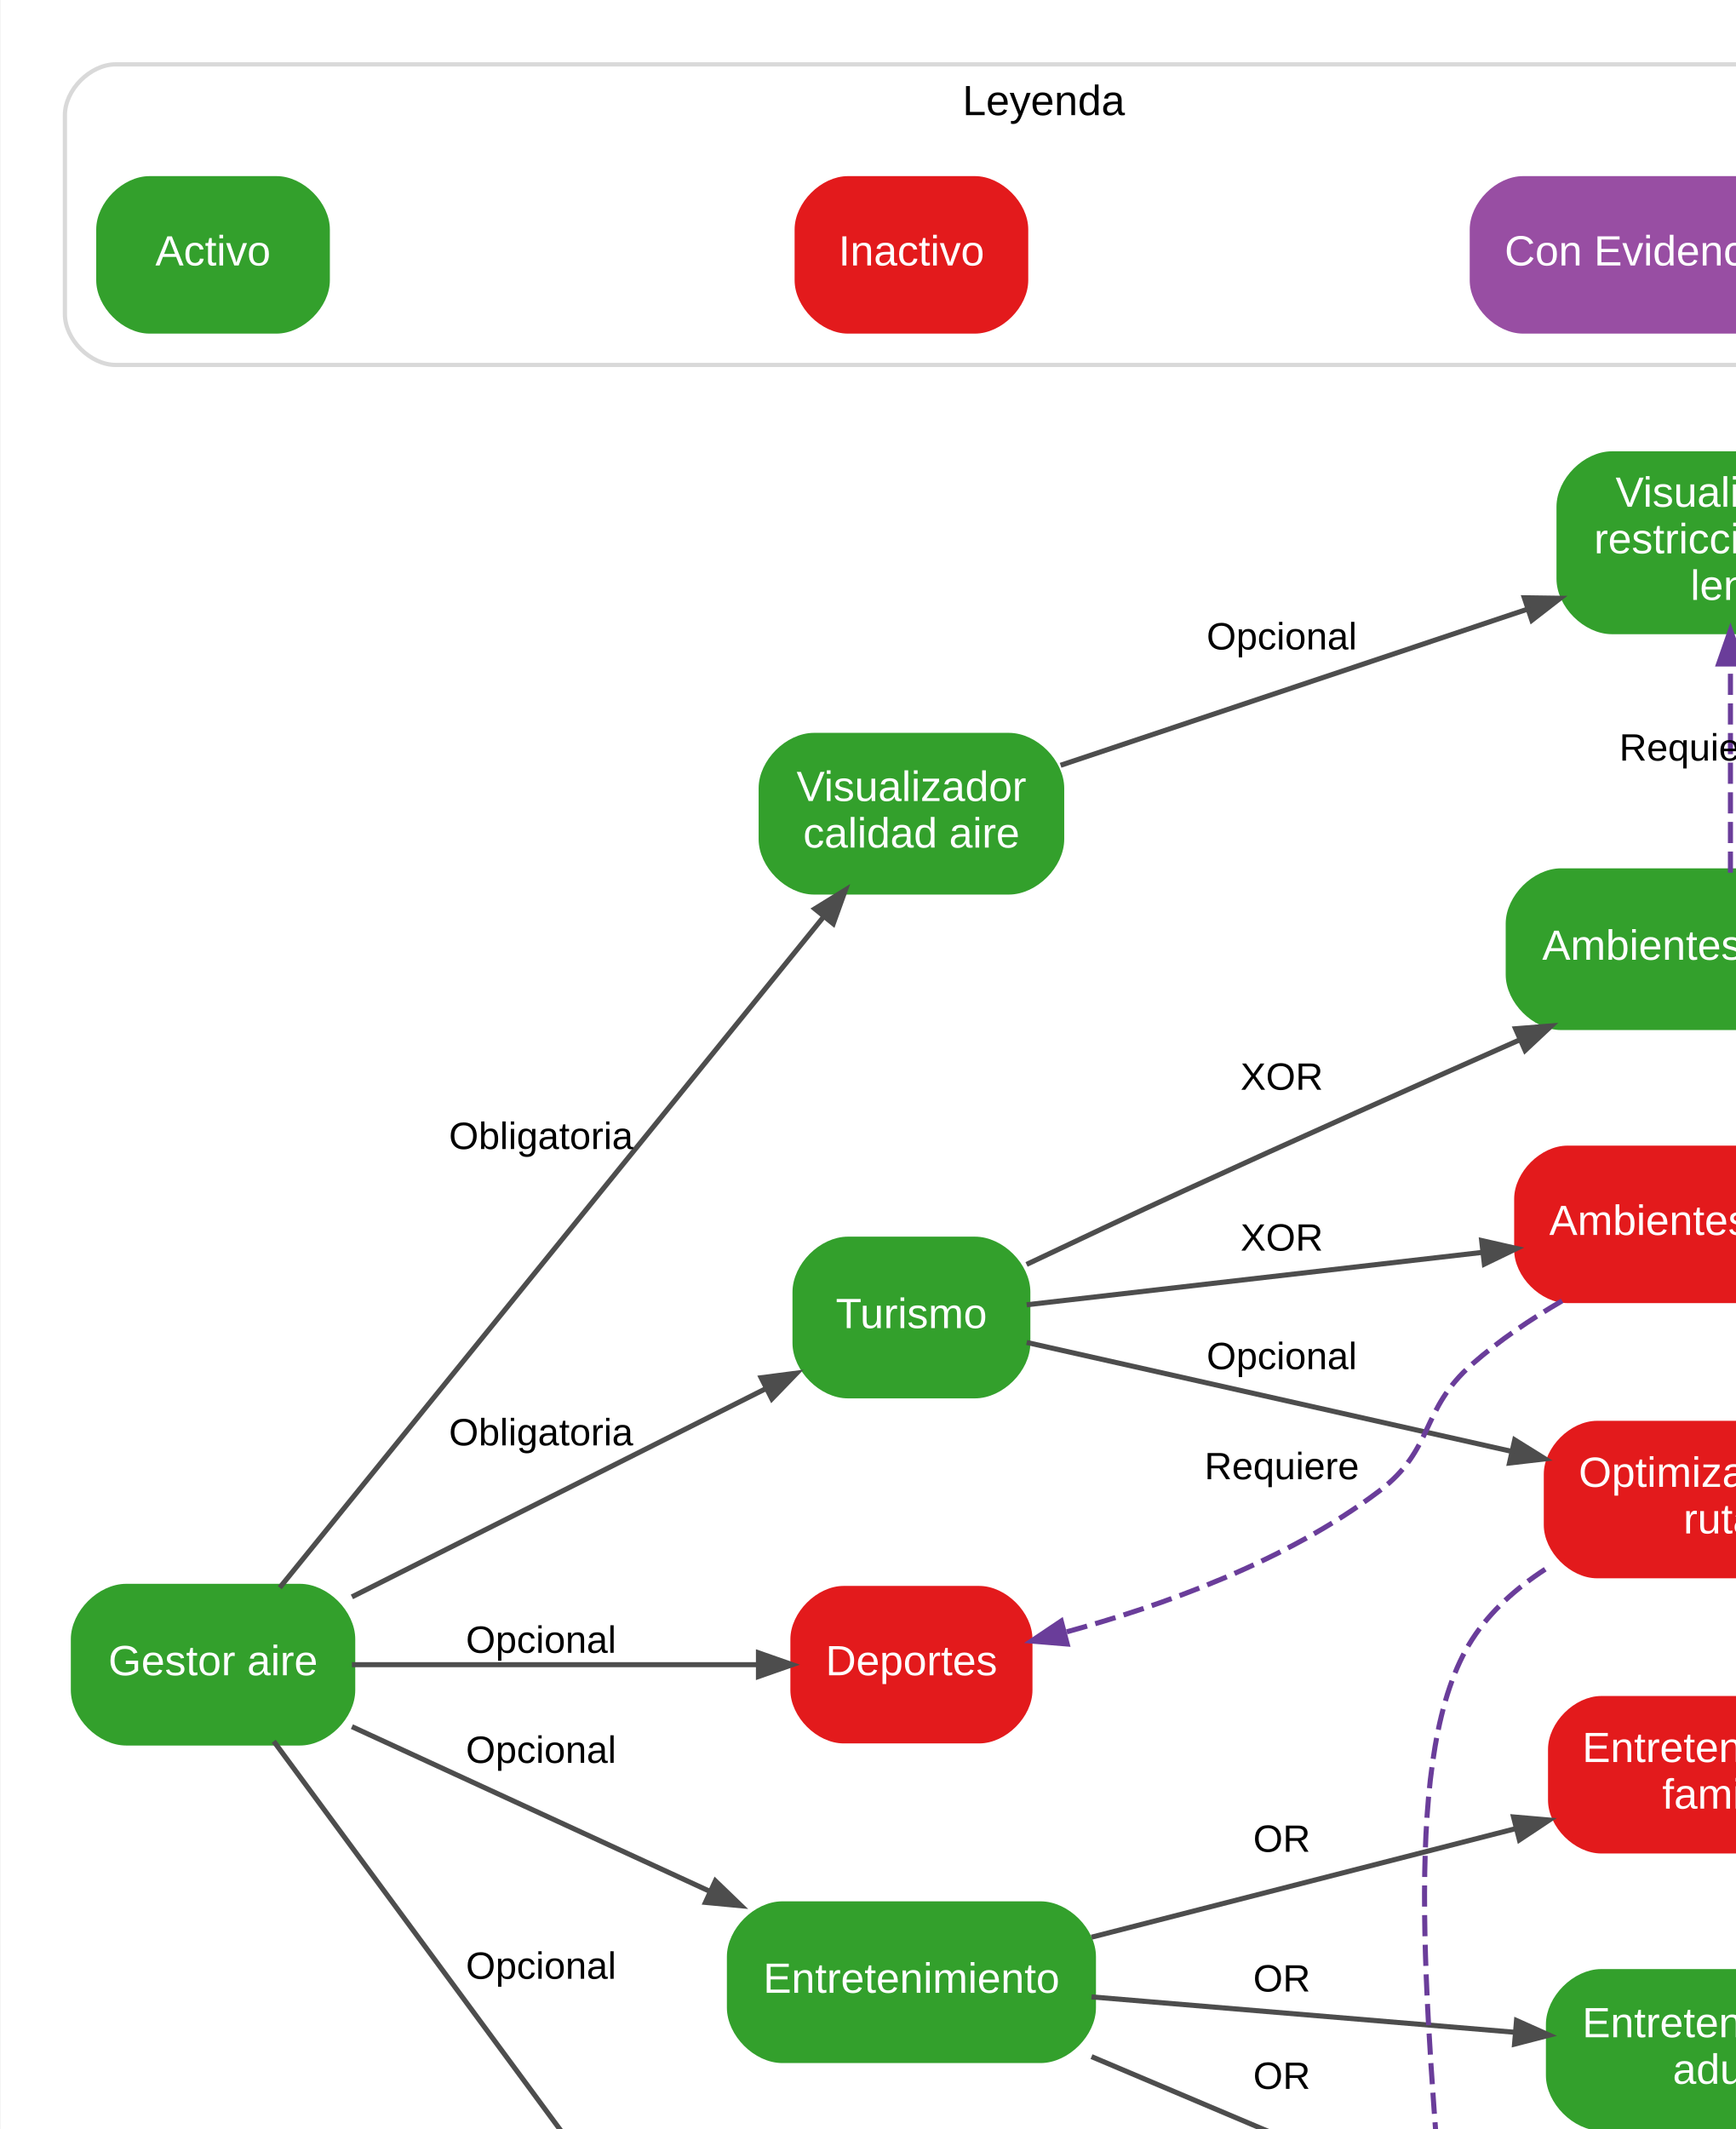
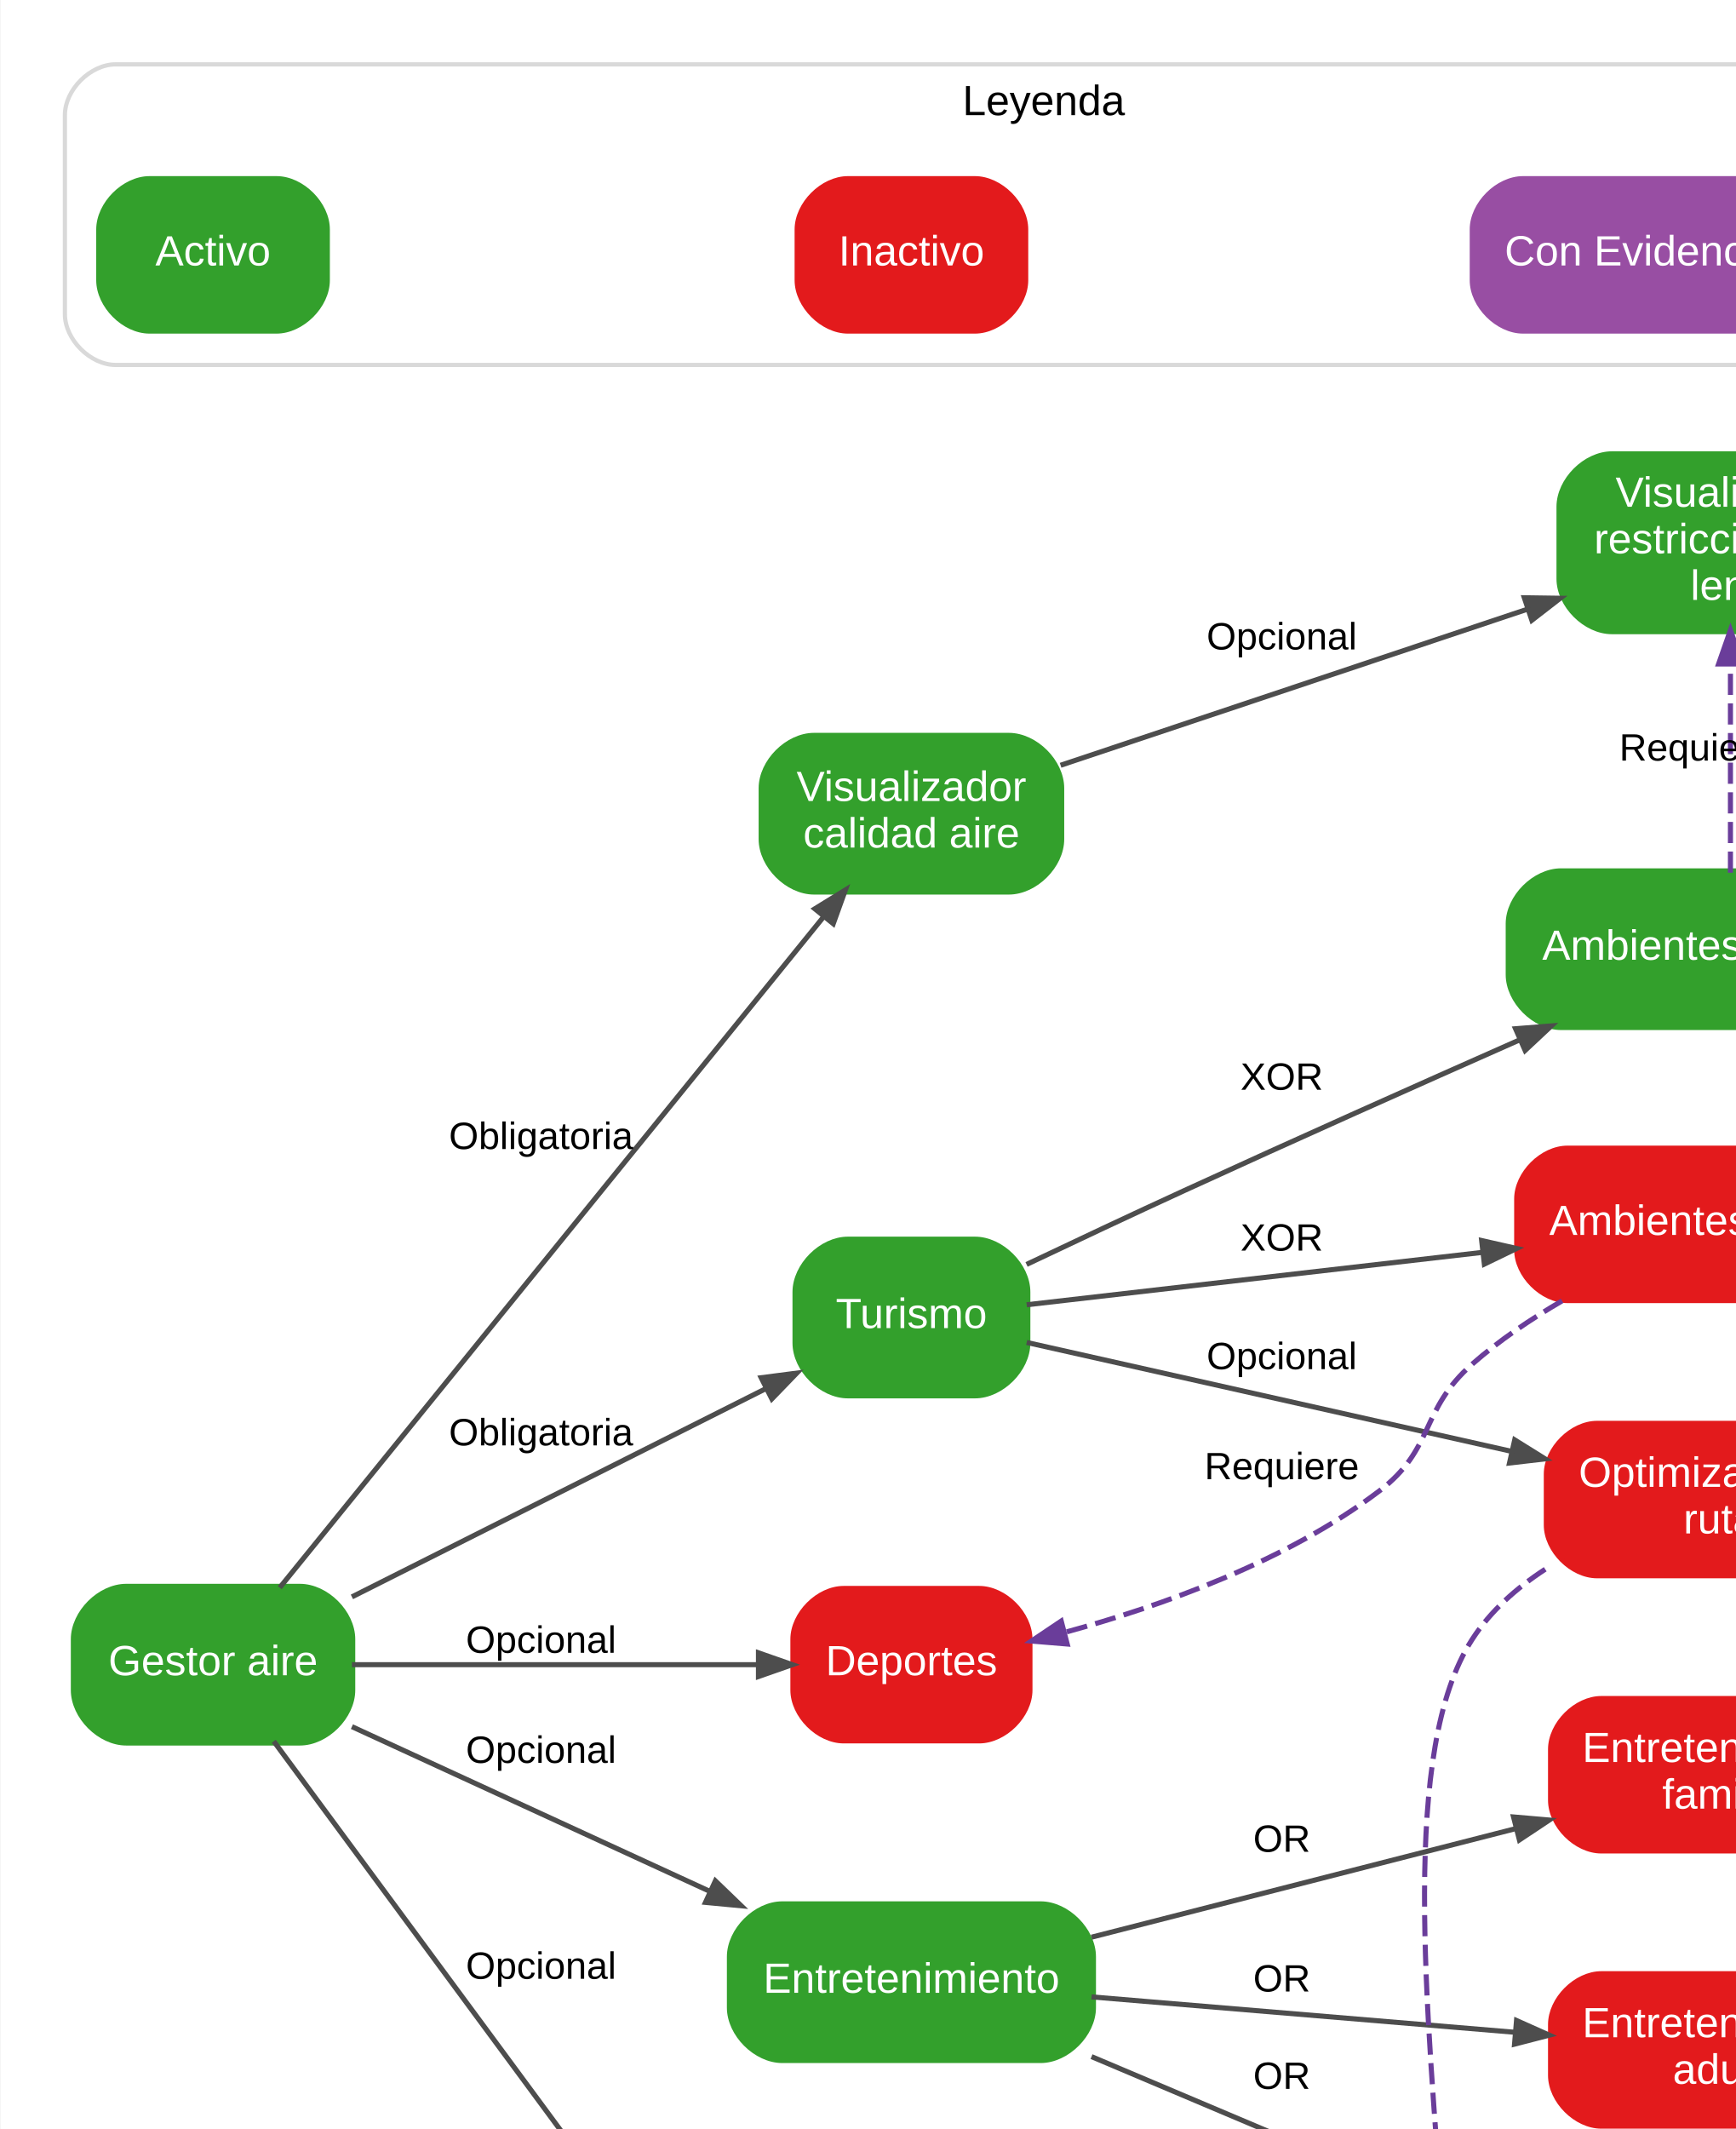
<svg xmlns="http://www.w3.org/2000/svg" width="958pt" height="1175pt" viewBox="0.00 0.00 626.90 769.40">
  <g id="graph0" class="graph" transform="scale(1.53 1.53) rotate(0) translate(7.2 762.2)">
    <polygon fill="white" stroke="transparent" points="-7.2,7.2 -7.2,-762.2 619.7,-762.2 619.7,7.2 -7.2,7.2" />
    <g id="clust1" class="cluster">
      <path fill="none" stroke="#d9d9d9" d="M20,-676C20,-676 458.5,-676 458.5,-676 464.5,-676 470.5,-682 470.5,-688 470.5,-688 470.5,-735 470.5,-735 470.5,-741 464.5,-747 458.5,-747 458.5,-747 20,-747 20,-747 14,-747 8,-741 8,-735 8,-735 8,-688 8,-688 8,-682 14,-676 20,-676" />
      <text text-anchor="middle" x="239.25" y="-735" font-family="Arial" font-size="10.00">Leyenda</text>
    </g>
    <g id="node1" class="node">
      <path fill="#33a02c" stroke="#33a02c" stroke-width="2.2" d="M63.5,-387C63.5,-387 22.5,-387 22.5,-387 16.5,-387 10.5,-381 10.5,-375 10.5,-375 10.5,-363 10.5,-363 10.5,-357 16.5,-351 22.5,-351 22.5,-351 63.5,-351 63.5,-351 69.5,-351 75.5,-357 75.5,-363 75.5,-363 75.5,-375 75.5,-375 75.5,-381 69.5,-387 63.5,-387" />
      <text text-anchor="middle" x="43" y="-366.5" font-family="Arial" font-size="10.00" fill="white">Gestor aire</text>
    </g>
    <g id="node2" class="node">
      <path fill="#33a02c" stroke="#33a02c" stroke-width="2.2" d="M231,-588C231,-588 185,-588 185,-588 179,-588 173,-582 173,-576 173,-576 173,-564 173,-564 173,-558 179,-552 185,-552 185,-552 231,-552 231,-552 237,-552 243,-558 243,-564 243,-564 243,-576 243,-576 243,-582 237,-588 231,-588" />
      <text text-anchor="middle" x="208" y="-573" font-family="Arial" font-size="10.00" fill="white">Visualizador</text>
      <text text-anchor="middle" x="208" y="-562" font-family="Arial" font-size="10.00" fill="white">calidad aire</text>
    </g>
    <g id="edge1" class="edge">
      <path fill="none" stroke="#4d4d4d" stroke-width="1.2" d="M58.75,-387.19C88.15,-423.44 154.05,-504.7 187.18,-545.56" />
      <polygon fill="#4d4d4d" stroke="#4d4d4d" stroke-width="1.2" points="185.18,-547.54 192.4,-551.99 189.53,-544.02 185.18,-547.54" />
      <text text-anchor="middle" x="120.5" y="-490.8" font-family="Arial" font-size="9.00">Obligatoria</text>
    </g>
    <g id="node4" class="node">
      <path fill="#33a02c" stroke="#33a02c" stroke-width="2.2" d="M223,-469C223,-469 193,-469 193,-469 187,-469 181,-463 181,-457 181,-457 181,-445 181,-445 181,-439 187,-433 193,-433 193,-433 223,-433 223,-433 229,-433 235,-439 235,-445 235,-445 235,-457 235,-457 235,-463 229,-469 223,-469" />
      <text text-anchor="middle" x="208" y="-448.5" font-family="Arial" font-size="10.00" fill="white">Turismo</text>
    </g>
    <g id="edge2" class="edge">
      <path fill="none" stroke="#4d4d4d" stroke-width="1.2" d="M75.81,-385.01C103.97,-399.17 144.91,-419.76 173.54,-434.17" />
      <polygon fill="#4d4d4d" stroke="#4d4d4d" stroke-width="1.2" points="172.5,-436.78 180.91,-437.87 175.02,-431.78 172.5,-436.78" />
      <text text-anchor="middle" x="120.5" y="-420.8" font-family="Arial" font-size="9.00">Obligatoria</text>
    </g>
    <g id="node7" class="node">
      <path fill="#e31a1c" stroke="#e31a1c" stroke-width="1.2" d="M224,-387C224,-387 192,-387 192,-387 186,-387 180,-381 180,-375 180,-375 180,-363 180,-363 180,-357 186,-351 192,-351 192,-351 224,-351 224,-351 230,-351 236,-357 236,-363 236,-363 236,-375 236,-375 236,-381 230,-387 224,-387" />
      <text text-anchor="middle" x="208" y="-366.5" font-family="Arial" font-size="10.00" fill="white">Deportes</text>
    </g>
    <g id="edge3" class="edge">
      <path fill="none" stroke="#4d4d4d" stroke-width="1.2" d="M75.81,-369C103.39,-369 143.23,-369 171.77,-369" />
      <polygon fill="#4d4d4d" stroke="#4d4d4d" stroke-width="1.2" points="171.86,-371.8 179.86,-369 171.86,-366.2 171.86,-371.8" />
      <text text-anchor="middle" x="120.5" y="-371.8" font-family="Arial" font-size="9.00">Opcional</text>
    </g>
    <g id="node8" class="node">
      <path fill="#33a02c" stroke="#33a02c" stroke-width="2.2" d="M238.5,-312C238.5,-312 177.5,-312 177.5,-312 171.5,-312 165.5,-306 165.5,-300 165.5,-300 165.5,-288 165.5,-288 165.5,-282 171.5,-276 177.5,-276 177.5,-276 238.5,-276 238.5,-276 244.5,-276 250.5,-282 250.5,-288 250.5,-288 250.5,-300 250.5,-300 250.5,-306 244.5,-312 238.5,-312" />
      <text text-anchor="middle" x="208" y="-291.5" font-family="Arial" font-size="10.00" fill="white">Entretenimiento</text>
    </g>
    <g id="edge4" class="edge">
      <path fill="none" stroke="#4d4d4d" stroke-width="1.2" d="M75.81,-354.36C99.87,-343.29 133.25,-327.93 160.32,-315.48" />
      <polygon fill="#4d4d4d" stroke="#4d4d4d" stroke-width="1.2" points="161.68,-317.93 167.78,-312.05 159.34,-312.85 161.68,-317.93" />
      <text text-anchor="middle" x="120.5" y="-345.8" font-family="Arial" font-size="9.00">Opcional</text>
    </g>
    <g id="node12" class="node">
      <path fill="#e31a1c" stroke="#e31a1c" stroke-width="1.2" d="M223,-166C223,-166 193,-166 193,-166 187,-166 181,-160 181,-154 181,-154 181,-142 181,-142 181,-136 187,-130 193,-130 193,-130 223,-130 223,-130 229,-130 235,-136 235,-142 235,-142 235,-154 235,-154 235,-160 229,-166 223,-166" />
      <text text-anchor="middle" x="208" y="-145.5" font-family="Arial" font-size="10.00" fill="white">HQC</text>
    </g>
    <g id="edge5" class="edge">
      <path fill="none" stroke="#4d4d4d" stroke-width="1.2" d="M57.34,-350.91C86.48,-311.4 155.88,-217.32 188.91,-172.52" />
      <polygon fill="#4d4d4d" stroke="#4d4d4d" stroke-width="1.2" points="191.21,-174.13 193.71,-166.03 186.7,-170.8 191.21,-174.13" />
      <text text-anchor="middle" x="120.5" y="-294.8" font-family="Arial" font-size="9.00">Opcional</text>
    </g>
    <g id="node3" class="node">
      <path fill="#33a02c" stroke="#33a02c" stroke-width="2.2" d="M429.5,-654.5C429.5,-654.5 373.5,-654.5 373.5,-654.5 367.5,-654.5 361.5,-648.5 361.5,-642.5 361.5,-642.5 361.5,-625.5 361.5,-625.5 361.5,-619.5 367.5,-613.5 373.5,-613.5 373.5,-613.5 429.5,-613.5 429.5,-613.5 435.5,-613.5 441.5,-619.5 441.5,-625.5 441.5,-625.5 441.5,-642.5 441.5,-642.5 441.5,-648.5 435.5,-654.5 429.5,-654.5" />
      <text text-anchor="middle" x="401.5" y="-642.5" font-family="Arial" font-size="10.00" fill="white">Visualizador</text>
      <text text-anchor="middle" x="401.5" y="-631.5" font-family="Arial" font-size="10.00" fill="white">restriccion uso</text>
      <text text-anchor="middle" x="401.5" y="-620.5" font-family="Arial" font-size="10.00" fill="white">lena</text>
    </g>
    <g id="edge6" class="edge">
      <path fill="none" stroke="#4d4d4d" stroke-width="1.2" d="M243.24,-581.44C273.91,-591.69 319.2,-606.83 353.3,-618.23" />
      <polygon fill="#4d4d4d" stroke="#4d4d4d" stroke-width="1.2" points="352.8,-621.01 361.28,-620.89 354.58,-615.7 352.8,-621.01" />
      <text text-anchor="middle" x="295.5" y="-608.8" font-family="Arial" font-size="9.00">Opcional</text>
    </g>
    <g id="node5" class="node">
      <path fill="#33a02c" stroke="#33a02c" stroke-width="2.2" d="M441.5,-556C441.5,-556 361.5,-556 361.5,-556 355.5,-556 349.5,-550 349.5,-544 349.5,-544 349.5,-532 349.5,-532 349.5,-526 355.5,-520 361.5,-520 361.5,-520 441.5,-520 441.5,-520 447.5,-520 453.5,-526 453.5,-532 453.5,-532 453.5,-544 453.5,-544 453.5,-550 447.5,-556 441.5,-556" />
      <text text-anchor="middle" x="401.5" y="-535.5" font-family="Arial" font-size="10.00" fill="white">Ambientes cerrados</text>
    </g>
    <g id="edge7" class="edge">
      <path fill="none" stroke="#4d4d4d" stroke-width="1.2" d="M235.2,-463.54C246.63,-468.97 260.2,-475.36 272.5,-481 298.54,-492.95 327.7,-505.96 351.61,-516.54" />
      <polygon fill="#4d4d4d" stroke="#4d4d4d" stroke-width="1.2" points="350.73,-519.21 359.18,-519.88 352.99,-514.09 350.73,-519.21" />
      <text text-anchor="middle" x="295.5" y="-504.8" font-family="Arial" font-size="9.00">XOR</text>
    </g>
    <g id="node6" class="node">
      <path fill="#e31a1c" stroke="#e31a1c" stroke-width="1.2" d="M440,-491C440,-491 363,-491 363,-491 357,-491 351,-485 351,-479 351,-479 351,-467 351,-467 351,-461 357,-455 363,-455 363,-455 440,-455 440,-455 446,-455 452,-461 452,-467 452,-467 452,-479 452,-479 452,-485 446,-491 440,-491" />
      <text text-anchor="middle" x="401.5" y="-470.5" font-family="Arial" font-size="10.00" fill="white">Ambientes abiertos</text>
    </g>
    <g id="edge8" class="edge">
      <path fill="none" stroke="#4d4d4d" stroke-width="1.2" d="M235.23,-454.01C262.84,-457.19 307.2,-462.28 343.02,-466.4" />
      <polygon fill="#4d4d4d" stroke="#4d4d4d" stroke-width="1.2" points="342.72,-469.18 350.98,-467.31 343.36,-463.62 342.72,-469.18" />
      <text text-anchor="middle" x="295.5" y="-466.8" font-family="Arial" font-size="9.00">XOR</text>
    </g>
    <g id="node19" class="node">
      <path fill="#e31a1c" stroke="#e31a1c" stroke-width="1.2" d="M433,-426C433,-426 370,-426 370,-426 364,-426 358,-420 358,-414 358,-414 358,-402 358,-402 358,-396 364,-390 370,-390 370,-390 433,-390 433,-390 439,-390 445,-396 445,-402 445,-402 445,-414 445,-414 445,-420 439,-426 433,-426" />
      <text text-anchor="middle" x="401.5" y="-411" font-family="Arial" font-size="10.00" fill="white">Optimizacion de</text>
      <text text-anchor="middle" x="401.5" y="-400" font-family="Arial" font-size="10.00" fill="white">rutas</text>
    </g>
    <g id="edge9" class="edge">
      <path fill="none" stroke="#4d4d4d" stroke-width="1.2" d="M235.23,-445.11C264.56,-438.52 312.77,-427.7 349.58,-419.43" />
      <polygon fill="#4d4d4d" stroke="#4d4d4d" stroke-width="1.2" points="350.53,-422.09 357.72,-417.61 349.3,-416.63 350.53,-422.09" />
      <text text-anchor="middle" x="295.5" y="-438.8" font-family="Arial" font-size="9.00">Opcional</text>
    </g>
    <g id="edge10" class="edge">
      <path fill="none" stroke="#6a3d9a" stroke-width="1.2" stroke-dasharray="5,2" d="M401.5,-556.06C401.5,-569.93 401.5,-589.37 401.5,-605.36" />
      <polygon fill="#6a3d9a" stroke="#6a3d9a" stroke-width="1.2" points="398.7,-605.36 401.5,-613.36 404.3,-605.36 398.7,-605.36" />
      <text text-anchor="middle" x="393.5" y="-582.55" font-family="Arial" font-size="9.00">Requiere</text>
    </g>
    <g id="edge11" class="edge">
      <path fill="none" stroke="#6a3d9a" stroke-width="1.2" stroke-dasharray="5,2" d="M361.72,-454.93C354.28,-450.59 346.84,-445.57 340.5,-440 328.07,-429.09 331.68,-419.98 318.5,-410 296.5,-393.34 266.98,-382.81 244.13,-376.6" />
      <polygon fill="#6a3d9a" stroke="#6a3d9a" stroke-width="1.2" points="244.8,-373.88 236.35,-374.58 243.39,-379.3 244.8,-373.88" />
      <text text-anchor="middle" x="295.5" y="-412.8" font-family="Arial" font-size="9.00">Requiere</text>
    </g>
    <g id="node9" class="node">
      <path fill="#e31a1c" stroke="#e31a1c" stroke-width="1.2" d="M432,-361C432,-361 371,-361 371,-361 365,-361 359,-355 359,-349 359,-349 359,-337 359,-337 359,-331 365,-325 371,-325 371,-325 432,-325 432,-325 438,-325 444,-331 444,-337 444,-337 444,-349 444,-349 444,-355 438,-361 432,-361" />
      <text text-anchor="middle" x="401.5" y="-346" font-family="Arial" font-size="10.00" fill="white">Entretenimiento</text>
      <text text-anchor="middle" x="401.5" y="-335" font-family="Arial" font-size="10.00" fill="white">familiar</text>
    </g>
    <g id="edge12" class="edge">
      <path fill="none" stroke="#4d4d4d" stroke-width="1.2" d="M250.55,-304.63C279.94,-312.15 319.48,-322.27 350.58,-330.23" />
      <polygon fill="#4d4d4d" stroke="#4d4d4d" stroke-width="1.2" points="350.25,-333.03 358.7,-332.3 351.64,-327.61 350.25,-333.03" />
      <text text-anchor="middle" x="295.5" y="-324.8" font-family="Arial" font-size="9.00">OR</text>
    </g>
    <g id="node10" class="node">
-       <path fill="#33a02c" stroke="#33a02c" stroke-width="2.2" d="M432,-296C432,-296 371,-296 371,-296 365,-296 359,-290 359,-284 359,-284 359,-272 359,-272 359,-266 365,-260 371,-260 371,-260 432,-260 432,-260 438,-260 444,-266 444,-272 444,-272 444,-284 444,-284 444,-290 438,-296 432,-296" />
+       <path fill="#e31a1c" stroke="#e31a1c" stroke-width="1.2" d="M432,-296C432,-296 371,-296 371,-296 365,-296 359,-290 359,-284 359,-284 359,-272 359,-272 359,-266 365,-260 371,-260 371,-260 432,-260 432,-260 438,-260 444,-266 444,-272 444,-272 444,-284 444,-284 444,-290 438,-296 432,-296" />
      <text text-anchor="middle" x="401.5" y="-281" font-family="Arial" font-size="10.00" fill="white">Entretenimiento</text>
      <text text-anchor="middle" x="401.5" y="-270" font-family="Arial" font-size="10.00" fill="white">adulto</text>
    </g>
    <g id="edge13" class="edge">
      <path fill="none" stroke="#4d4d4d" stroke-width="1.2" d="M250.55,-290.53C279.94,-288.07 319.48,-284.77 350.58,-282.17" />
      <polygon fill="#4d4d4d" stroke="#4d4d4d" stroke-width="1.2" points="350.96,-284.95 358.7,-281.49 350.49,-279.37 350.96,-284.95" />
      <text text-anchor="middle" x="295.5" y="-291.8" font-family="Arial" font-size="9.00">OR</text>
    </g>
    <g id="node11" class="node">
-       <path fill="#e31a1c" stroke="#e31a1c" stroke-width="1.2" d="M432,-231C432,-231 371,-231 371,-231 365,-231 359,-225 359,-219 359,-219 359,-207 359,-207 359,-201 365,-195 371,-195 371,-195 432,-195 432,-195 438,-195 444,-201 444,-207 444,-207 444,-219 444,-219 444,-225 438,-231 432,-231" />
+       <path fill="#33a02c" stroke="#33a02c" stroke-width="2.2" d="M432,-231C432,-231 371,-231 371,-231 365,-231 359,-225 359,-219 359,-219 359,-207 359,-207 359,-201 365,-195 371,-195 371,-195 432,-195 432,-195 438,-195 444,-201 444,-207 444,-207 444,-219 444,-219 444,-225 438,-231 432,-231" />
      <text text-anchor="middle" x="401.5" y="-216" font-family="Arial" font-size="10.00" fill="white">Entretenimiento</text>
      <text text-anchor="middle" x="401.5" y="-205" font-family="Arial" font-size="10.00" fill="white">tercera edad</text>
    </g>
    <g id="edge14" class="edge">
      <path fill="none" stroke="#4d4d4d" stroke-width="1.2" d="M250.55,-276.42C280.06,-263.94 319.81,-247.13 350.97,-233.95" />
      <polygon fill="#4d4d4d" stroke="#4d4d4d" stroke-width="1.2" points="352.42,-236.38 358.7,-230.68 350.24,-231.22 352.42,-236.38" />
      <text text-anchor="middle" x="295.5" y="-268.8" font-family="Arial" font-size="9.00">OR</text>
    </g>
    <g id="node13" class="node">
      <path fill="#e31a1c" stroke="#e31a1c" stroke-width="1.2" d="M417,-166C417,-166 386,-166 386,-166 380,-166 374,-160 374,-154 374,-154 374,-142 374,-142 374,-136 380,-130 386,-130 386,-130 417,-130 417,-130 423,-130 429,-136 429,-142 429,-142 429,-154 429,-154 429,-160 423,-166 417,-166" />
      <text text-anchor="middle" x="401.5" y="-145.5" font-family="Arial" font-size="10.00" fill="white">Backend</text>
    </g>
    <g id="edge15" class="edge">
      <path fill="none" stroke="#4d4d4d" stroke-width="1.2" d="M235.23,-148C269.13,-148 328.26,-148 365.84,-148" />
      <polygon fill="#4d4d4d" stroke="#4d4d4d" stroke-width="1.2" points="365.98,-150.8 373.98,-148 365.98,-145.2 365.98,-150.8" />
      <text text-anchor="middle" x="295.5" y="-150.8" font-family="Arial" font-size="9.00">Obligatoria</text>
    </g>
    <g id="node14" class="node">
      <path fill="#e31a1c" stroke="#e31a1c" stroke-width="1.2" d="M418.5,-101C418.5,-101 384.5,-101 384.5,-101 378.5,-101 372.5,-95 372.5,-89 372.5,-89 372.5,-77 372.5,-77 372.5,-71 378.5,-65 384.5,-65 384.5,-65 418.5,-65 418.5,-65 424.5,-65 430.5,-71 430.5,-77 430.5,-77 430.5,-89 430.5,-89 430.5,-95 424.5,-101 418.5,-101" />
      <text text-anchor="middle" x="401.5" y="-80.5" font-family="Arial" font-size="10.00" fill="white">Algoritmo</text>
    </g>
    <g id="edge16" class="edge">
      <path fill="none" stroke="#4d4d4d" stroke-width="1.2" d="M235.23,-139.1C268.79,-127.7 327.09,-107.92 364.72,-95.15" />
      <polygon fill="#4d4d4d" stroke="#4d4d4d" stroke-width="1.2" points="365.74,-97.76 372.42,-92.53 363.94,-92.45 365.74,-97.76" />
      <text text-anchor="middle" x="295.5" y="-128.8" font-family="Arial" font-size="9.00">Obligatoria</text>
    </g>
    <g id="node15" class="node">
      <path fill="#e31a1c" stroke="#e31a1c" stroke-width="1.2" d="M600.5,-231C600.5,-231 538.5,-231 538.5,-231 532.5,-231 526.5,-225 526.5,-219 526.5,-219 526.5,-207 526.5,-207 526.5,-201 532.5,-195 538.5,-195 538.5,-195 600.5,-195 600.5,-195 606.5,-195 612.5,-201 612.5,-207 612.5,-207 612.5,-219 612.5,-219 612.5,-225 606.5,-231 600.5,-231" />
      <text text-anchor="middle" x="569.5" y="-210.5" font-family="Arial" font-size="10.00" fill="white">Qiskit Simulator</text>
    </g>
    <g id="edge17" class="edge">
      <path fill="none" stroke="#4d4d4d" stroke-width="1.2" d="M429.17,-158.44C453.23,-167.87 489.25,-181.97 518.64,-193.48" />
      <polygon fill="#4d4d4d" stroke="#4d4d4d" stroke-width="1.2" points="517.88,-196.18 526.35,-196.49 519.92,-190.97 517.88,-196.18" />
      <text text-anchor="middle" x="494.5" y="-189.8" font-family="Arial" font-size="9.00">XOR</text>
    </g>
    <g id="node16" class="node">
      <path fill="#e31a1c" stroke="#e31a1c" stroke-width="1.2" d="M597,-166C597,-166 542,-166 542,-166 536,-166 530,-160 530,-154 530,-154 530,-142 530,-142 530,-136 536,-130 542,-130 542,-130 597,-130 597,-130 603,-130 609,-136 609,-142 609,-142 609,-154 609,-154 609,-160 603,-166 597,-166" />
      <text text-anchor="middle" x="569.5" y="-145.5" font-family="Arial" font-size="10.00" fill="white">Cirq Simulator</text>
    </g>
    <g id="edge18" class="edge">
      <path fill="none" stroke="#4d4d4d" stroke-width="1.2" d="M429.17,-148C454.05,-148 491.72,-148 521.62,-148" />
      <polygon fill="#4d4d4d" stroke="#4d4d4d" stroke-width="1.2" points="521.83,-150.8 529.83,-148 521.83,-145.2 521.83,-150.8" />
      <text text-anchor="middle" x="494.5" y="-150.8" font-family="Arial" font-size="9.00">XOR</text>
    </g>
    <g id="node17" class="node">
      <path fill="#e31a1c" stroke="#e31a1c" stroke-width="1.2" d="M584.5,-101C584.5,-101 554.5,-101 554.5,-101 548.5,-101 542.5,-95 542.5,-89 542.5,-89 542.5,-77 542.5,-77 542.5,-71 548.5,-65 554.5,-65 554.5,-65 584.5,-65 584.5,-65 590.5,-65 596.5,-71 596.5,-77 596.5,-77 596.5,-89 596.5,-89 596.5,-95 590.5,-101 584.5,-101" />
      <text text-anchor="middle" x="569.5" y="-80.5" font-family="Arial" font-size="10.00" fill="white">QAOA</text>
    </g>
    <g id="edge19" class="edge">
      <path fill="none" stroke="#4d4d4d" stroke-width="1.2" d="M430.66,-83C459.24,-83 503.52,-83 534.14,-83" />
      <polygon fill="#4d4d4d" stroke="#4d4d4d" stroke-width="1.2" points="534.39,-85.8 542.39,-83 534.39,-80.2 534.39,-85.8" />
      <text text-anchor="middle" x="494.5" y="-85.8" font-family="Arial" font-size="9.00">XOR</text>
    </g>
    <g id="node18" class="node">
      <path fill="#e31a1c" stroke="#e31a1c" stroke-width="1.2" d="M584.5,-36C584.5,-36 554.5,-36 554.5,-36 548.5,-36 542.5,-30 542.5,-24 542.5,-24 542.5,-12 542.5,-12 542.5,-6 548.5,0 554.5,0 554.5,0 584.5,0 584.5,0 590.5,0 596.5,-6 596.5,-12 596.5,-12 596.5,-24 596.5,-24 596.5,-30 590.5,-36 584.5,-36" />
      <text text-anchor="middle" x="569.5" y="-15.5" font-family="Arial" font-size="10.00" fill="white">VQE</text>
    </g>
    <g id="edge20" class="edge">
      <path fill="none" stroke="#4d4d4d" stroke-width="1.2" d="M430.66,-71.97C459.48,-60.69 504.28,-43.15 534.92,-31.15" />
      <polygon fill="#4d4d4d" stroke="#4d4d4d" stroke-width="1.2" points="535.97,-33.75 542.39,-28.22 533.92,-28.53 535.97,-33.75" />
      <text text-anchor="middle" x="494.5" y="-53.8" font-family="Arial" font-size="9.00">XOR</text>
    </g>
    <g id="edge21" class="edge">
      <path fill="none" stroke="#6a3d9a" stroke-width="1.2" stroke-dasharray="5,2" d="M357.74,-391.54C350.99,-387.14 344.82,-381.69 340.5,-375 306.65,-322.56 364.33,-137.37 318.5,-95 292.77,-71.21 254.39,-100.53 230.57,-124.1" />
      <polygon fill="#6a3d9a" stroke="#6a3d9a" stroke-width="1.2" points="228.45,-122.27 224.84,-129.94 232.44,-126.19 228.45,-122.27" />
      <text text-anchor="middle" x="295.5" y="-97.8" font-family="Arial" font-size="9.00">Requiere</text>
    </g>
    <g id="node20" class="node">
      <path fill="#33a02c" stroke="#33a02c" stroke-width="1.2" d="M58,-720C58,-720 28,-720 28,-720 22,-720 16,-714 16,-708 16,-708 16,-696 16,-696 16,-690 22,-684 28,-684 28,-684 58,-684 58,-684 64,-684 70,-690 70,-696 70,-696 70,-708 70,-708 70,-714 64,-720 58,-720" />
      <text text-anchor="middle" x="43" y="-699.5" font-family="Arial" font-size="10.00" fill="white">Activo</text>
    </g>
    <g id="node21" class="node">
      <path fill="#e31a1c" stroke="#e31a1c" stroke-width="1.2" d="M223,-720C223,-720 193,-720 193,-720 187,-720 181,-714 181,-708 181,-708 181,-696 181,-696 181,-690 187,-684 193,-684 193,-684 223,-684 223,-684 229,-684 235,-690 235,-696 235,-696 235,-708 235,-708 235,-714 229,-720 223,-720" />
      <text text-anchor="middle" x="208" y="-699.5" font-family="Arial" font-size="10.00" fill="white">Inactivo</text>
    </g>
    <g id="node22" class="node">
      <path fill="#984ea3" stroke="#984ea3" stroke-width="1.2" d="M450.5,-720C450.5,-720 352.5,-720 352.5,-720 346.5,-720 340.5,-714 340.5,-708 340.5,-708 340.5,-696 340.5,-696 340.5,-690 346.5,-684 352.5,-684 352.5,-684 450.5,-684 450.5,-684 456.5,-684 462.5,-690 462.5,-696 462.5,-696 462.5,-708 462.5,-708 462.5,-714 456.5,-720 450.5,-720" />
      <text text-anchor="middle" x="401.5" y="-699.5" font-family="Arial" font-size="10.00" fill="white">Con Evidencia Cuántica</text>
    </g>
  </g>
</svg>
